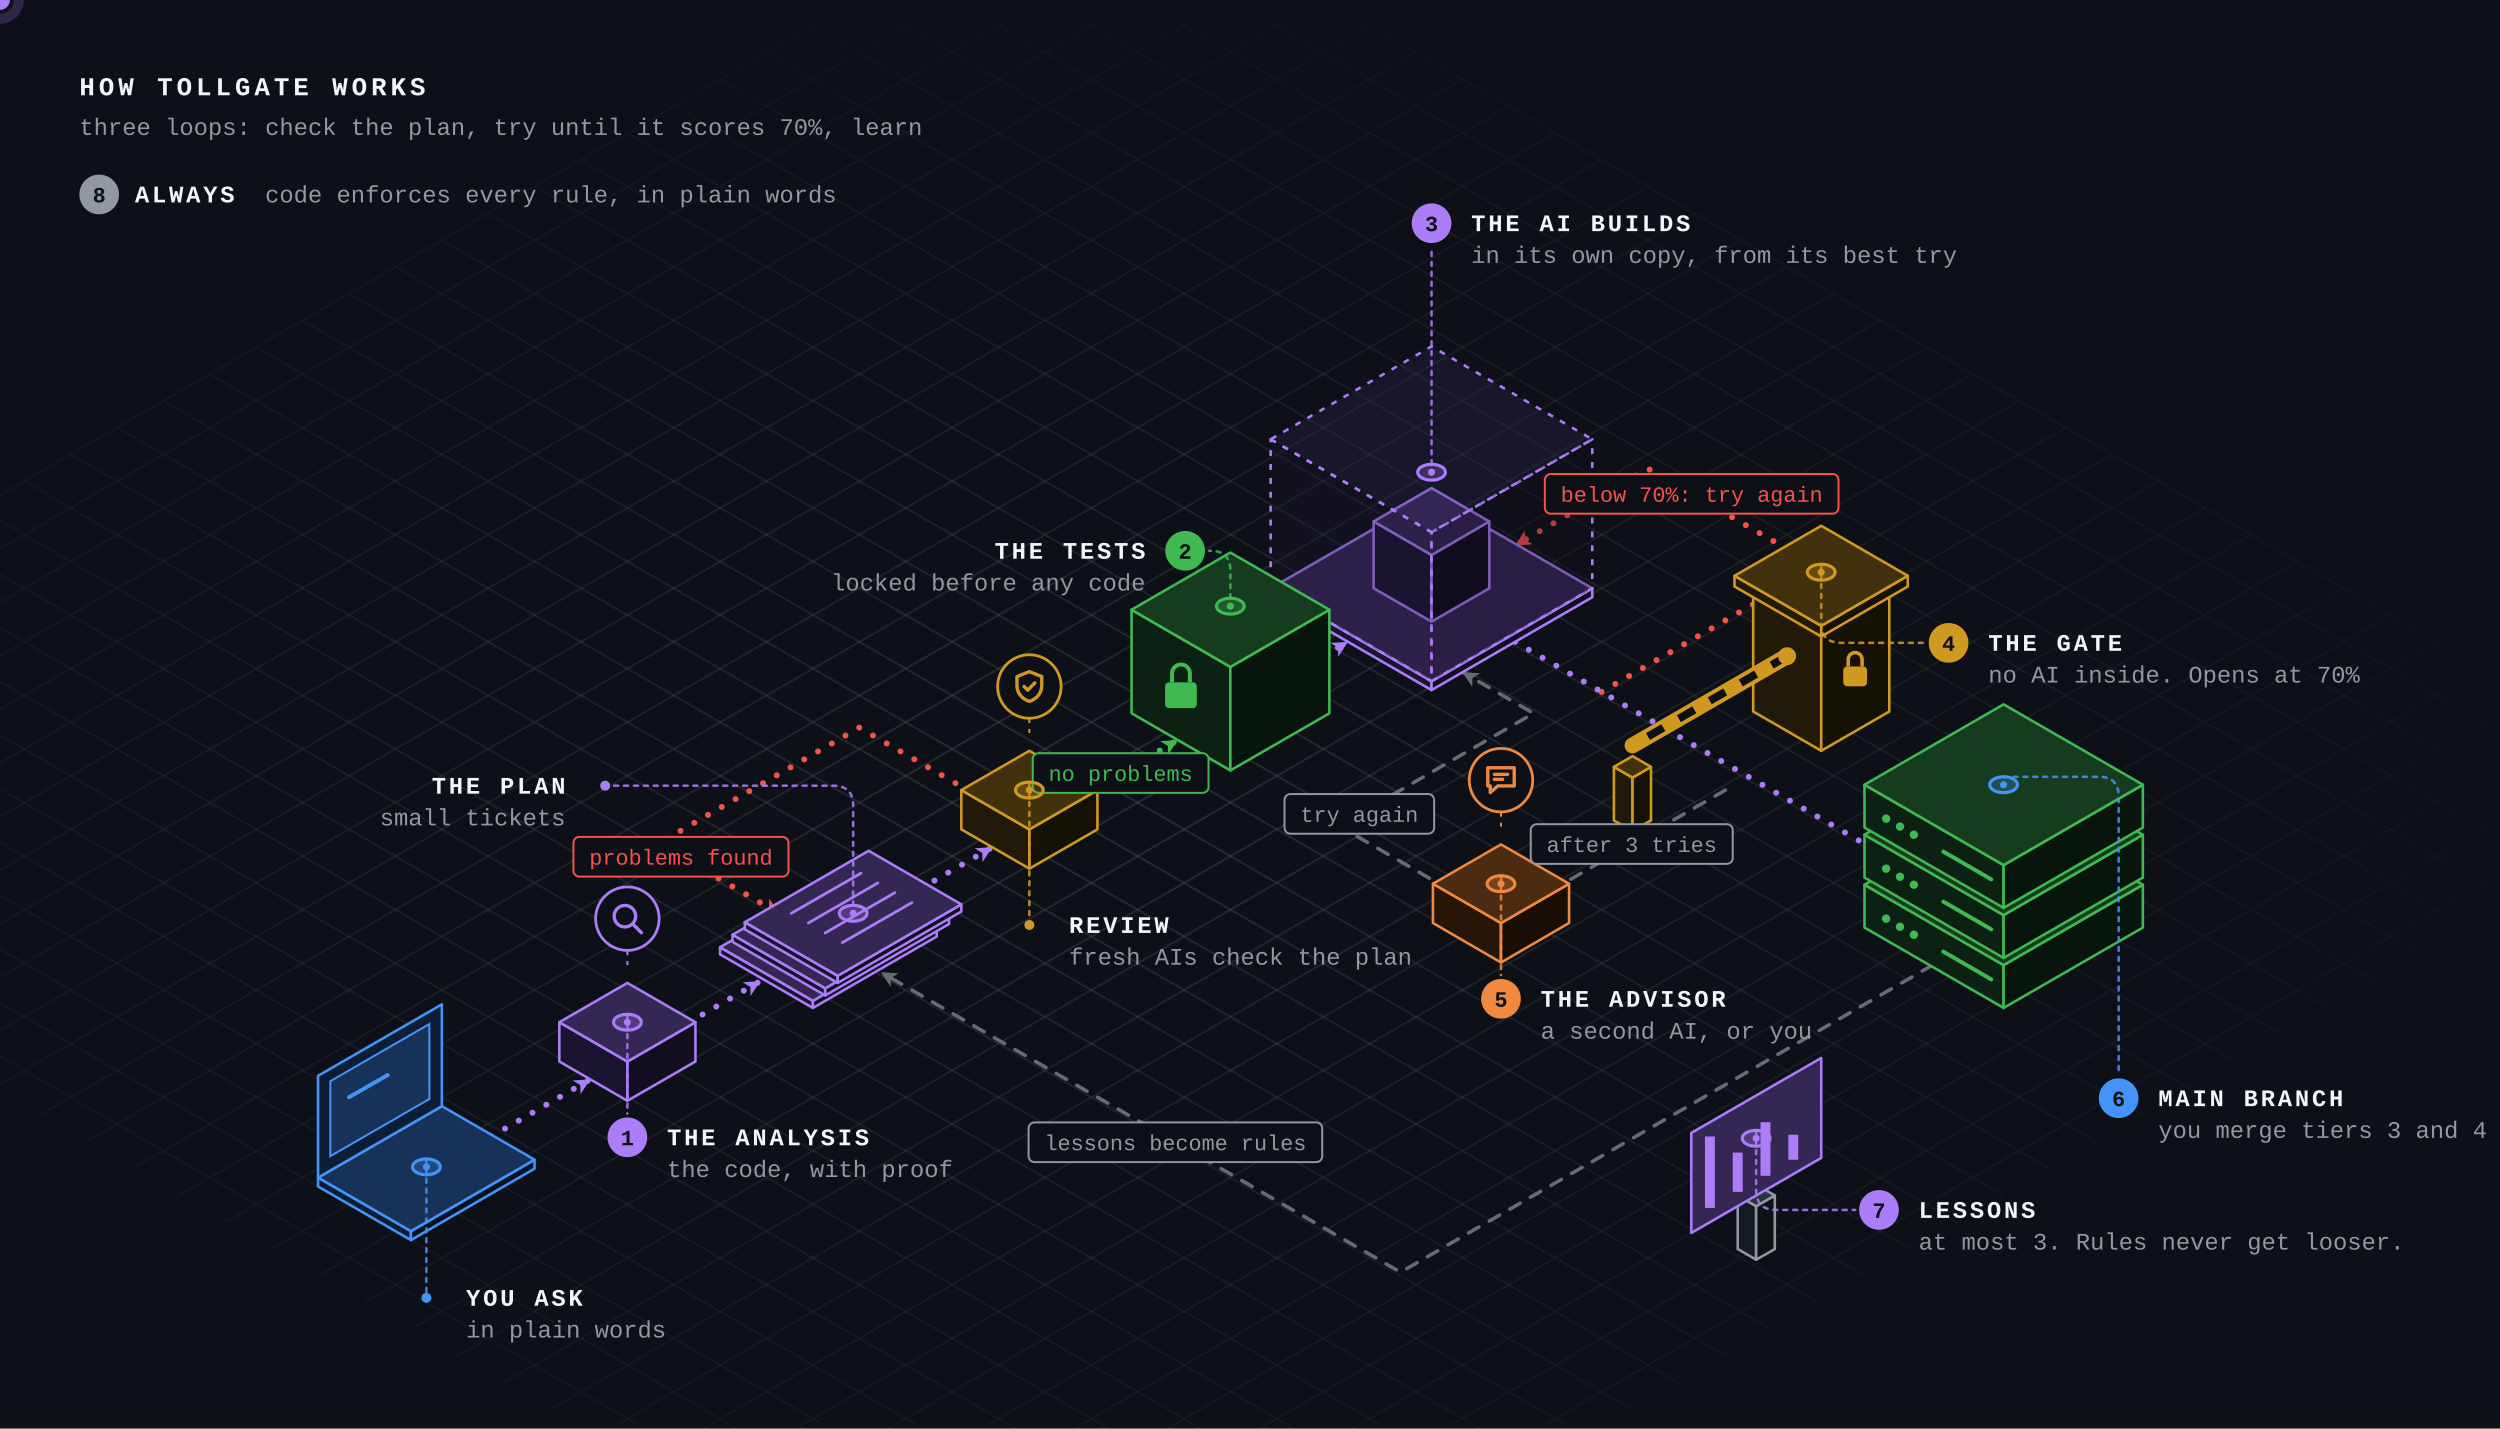
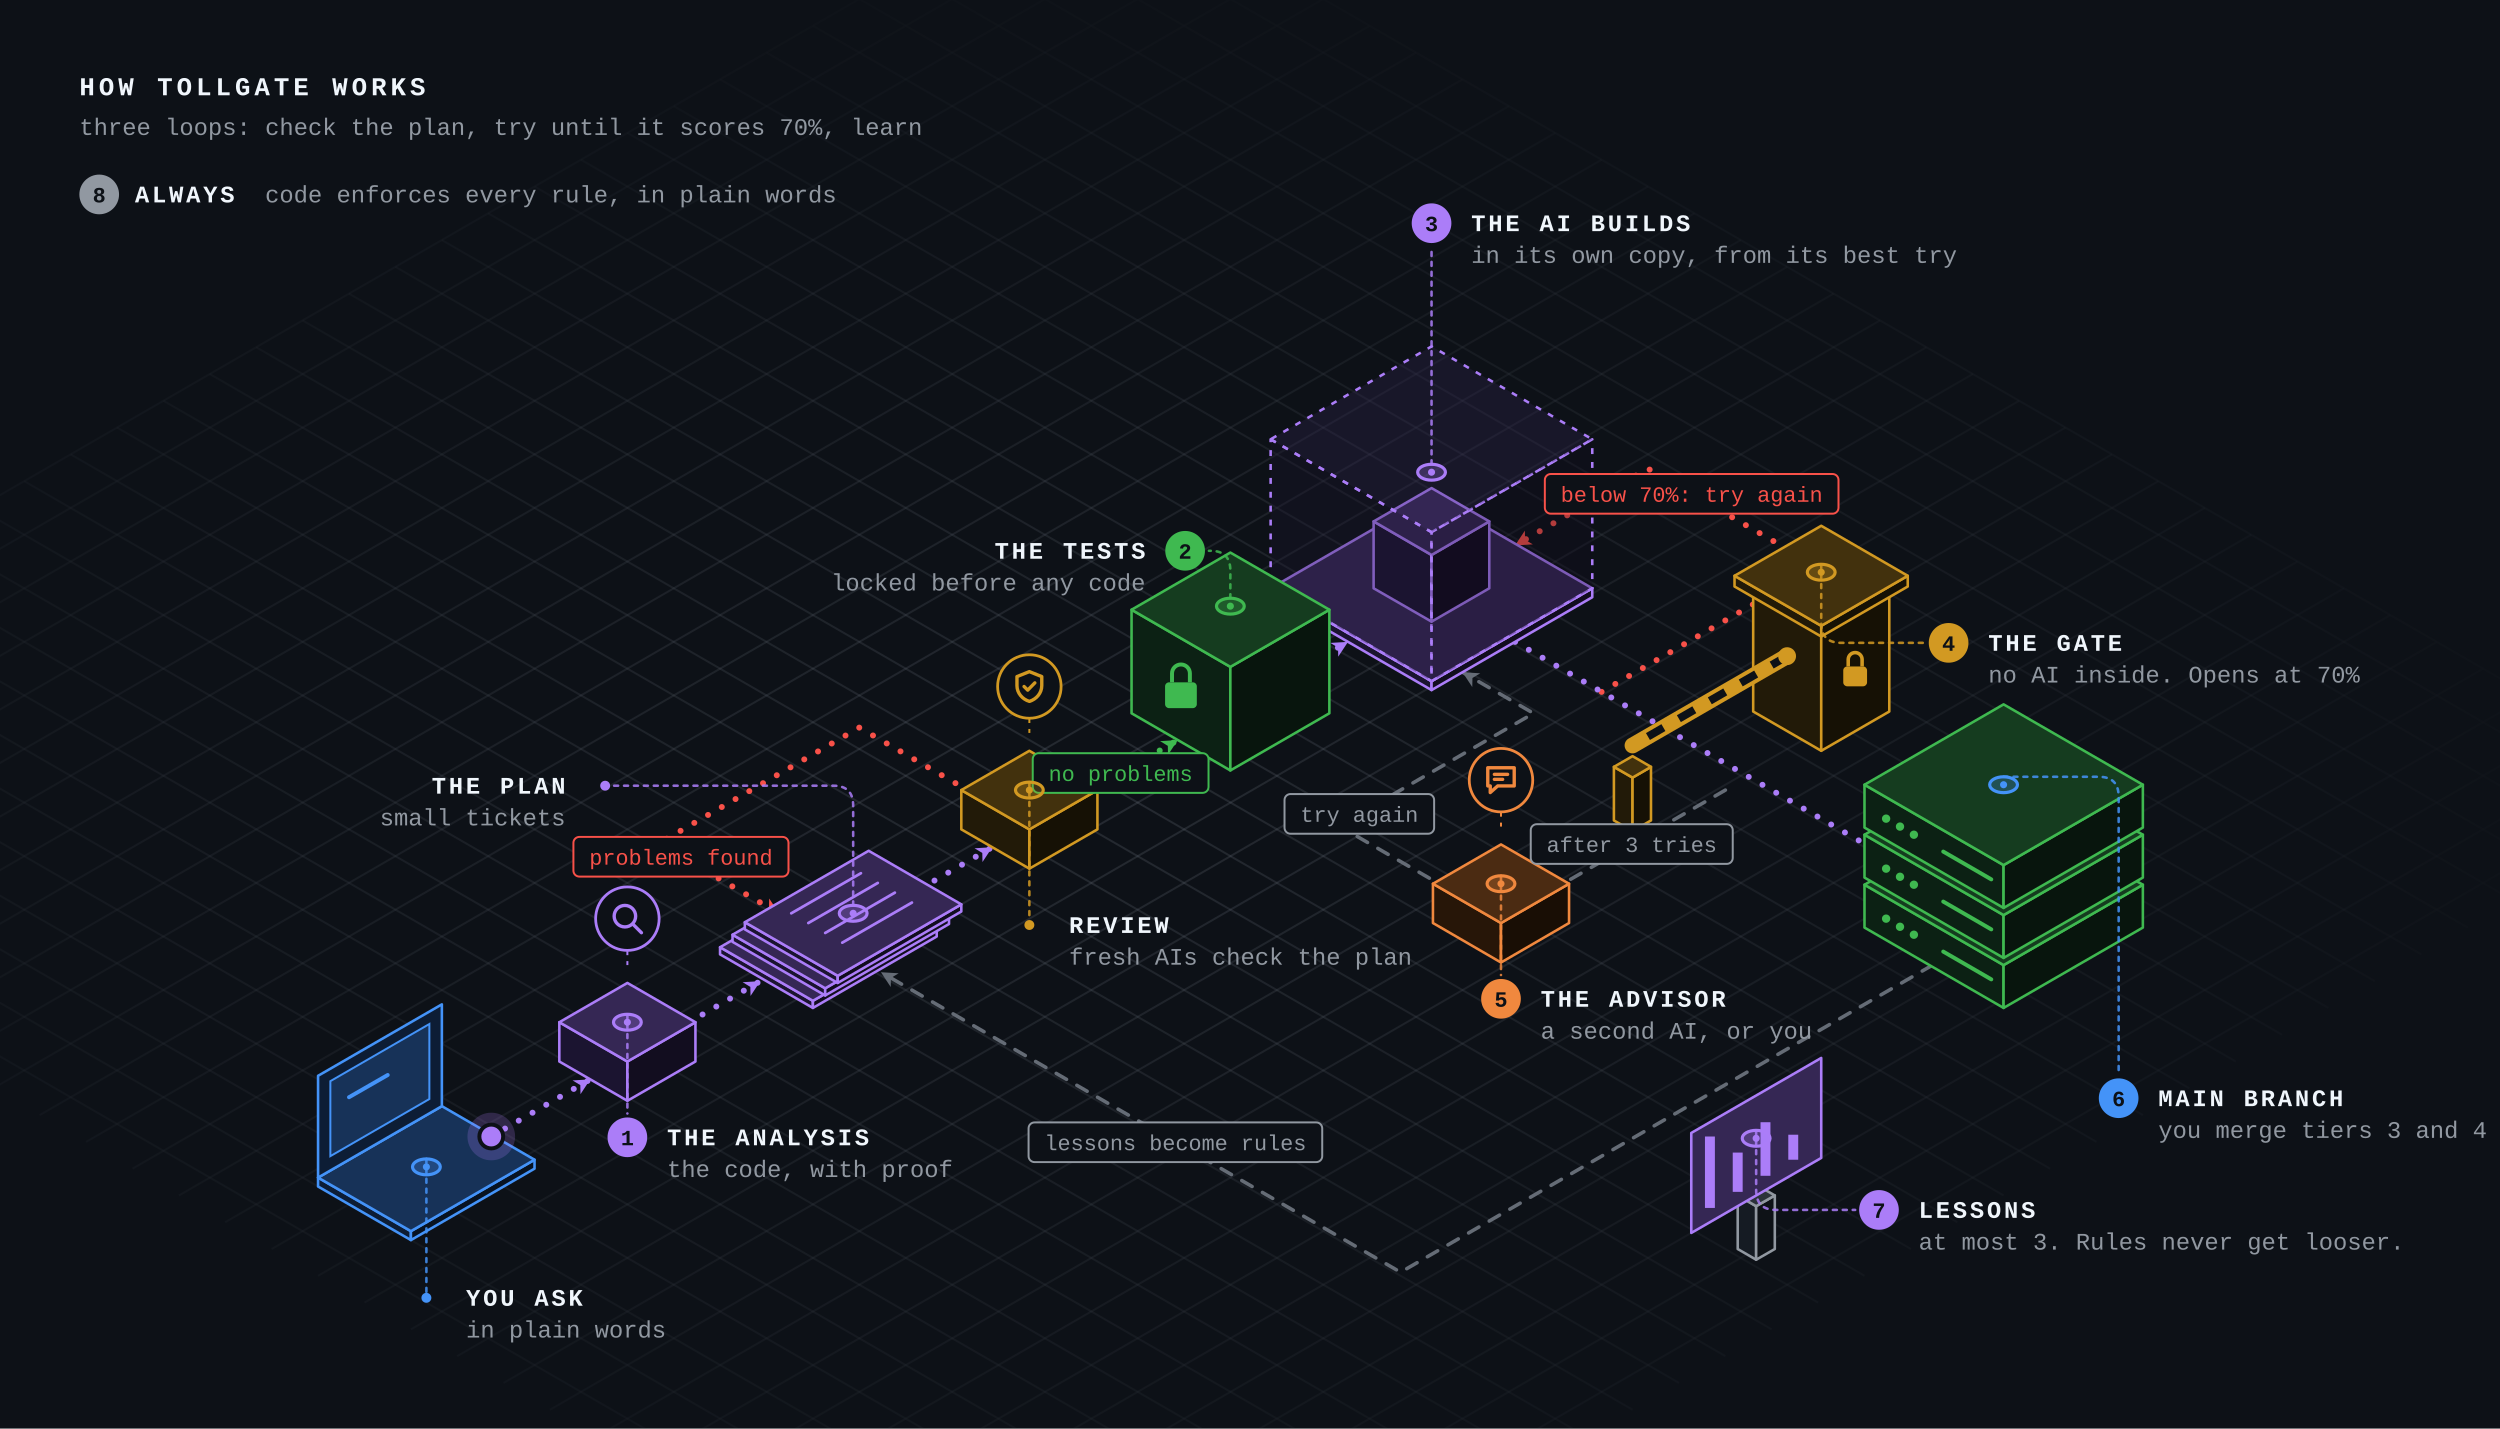
<svg xmlns="http://www.w3.org/2000/svg" viewBox="0 0 1260 720" width="1260" height="720" role="img" aria-labelledby="title desc" font-family="ui-monospace, SFMono-Regular, 'JetBrains Mono', 'Cascadia Mono', Menlo, Consolas, 'Liberation Mono', monospace">
  <defs>
    <radialGradient id="glow" cx="0.437" cy="0.556" r="0.6">
      <stop offset="0" stop-color="#fff" stop-opacity="1" />
      <stop offset="1" stop-color="#fff" stop-opacity="0" />
    </radialGradient>
    <mask id="fade">
      <rect width="1260" height="720" fill="url(#glow)" />
    </mask>
    <marker id="arrow-main" viewBox="0 0 10 10" refX="9" refY="5" markerWidth="10" markerHeight="10" markerUnits="userSpaceOnUse" orient="auto-start-reverse">
      <path d="M1,1 L9,5 L1,9 L3.2,5 z" fill="#ab7df8" />
    </marker>
    <marker id="arrow-side" viewBox="0 0 10 10" refX="9" refY="5" markerWidth="10" markerHeight="10" markerUnits="userSpaceOnUse" orient="auto-start-reverse">
      <path d="M1,1 L9,5 L1,9 L3.2,5 z" fill="#656c76" />
    </marker>
    <marker id="arrow-fail" viewBox="0 0 10 10" refX="9" refY="5" markerWidth="10" markerHeight="10" markerUnits="userSpaceOnUse" orient="auto-start-reverse">
      <path d="M1,1 L9,5 L1,9 L3.2,5 z" fill="#f85149" />
    </marker>
    <marker id="arrow-pass" viewBox="0 0 10 10" refX="9" refY="5" markerWidth="10" markerHeight="10" markerUnits="userSpaceOnUse" orient="auto-start-reverse">
      <path d="M1,1 L9,5 L1,9 L3.2,5 z" fill="#3fb950" />
    </marker>
  </defs>
  <style>.main{stroke-width:3;stroke-dasharray:0 8;animation:flow .8s linear infinite}.side{stroke-width:1.8;stroke-dasharray:6 6;animation:side 1.6s linear infinite}@keyframes flow{to{stroke-dashoffset:-8}}@keyframes side{to{stroke-dashoffset:-12}}.still-arm{display:none}.pulse{transform-box:fill-box;transform-origin:center;opacity:0;animation:pulse 4.2s ease-out infinite}@keyframes pulse{0%{transform:scale(1);opacity:.8}25%{transform:scale(2.5);opacity:0}100%{opacity:0}}@media (prefers-reduced-motion:reduce){.main,.side,.pulse{animation:none}.ticket,.moving-arm{display:none}.still-arm{display:inline}}</style>
  <rect width="1260" height="720" fill="#0d1117" />
  <g mask="url(#fade)">
    <line x1="550.0" y1="-68.0" x2="-260.6" y2="400.0" stroke="#656c76" stroke-opacity="0.28" stroke-width="1" />
    <line x1="550.0" y1="-68.0" x2="1360.6" y2="400.0" stroke="#656c76" stroke-opacity="0.28" stroke-width="1" />
    <line x1="573.4" y1="-54.5" x2="-237.2" y2="413.5" stroke="#656c76" stroke-opacity="0.28" stroke-width="1" />
    <line x1="526.6" y1="-54.5" x2="1337.2" y2="413.5" stroke="#656c76" stroke-opacity="0.28" stroke-width="1" />
    <line x1="596.8" y1="-41.0" x2="-213.8" y2="427.0" stroke="#656c76" stroke-opacity="0.28" stroke-width="1" />
    <line x1="503.2" y1="-41.0" x2="1313.8" y2="427.0" stroke="#656c76" stroke-opacity="0.28" stroke-width="1" />
    <line x1="620.1" y1="-27.5" x2="-190.4" y2="440.5" stroke="#656c76" stroke-opacity="0.28" stroke-width="1" />
    <line x1="479.9" y1="-27.5" x2="1290.4" y2="440.5" stroke="#656c76" stroke-opacity="0.28" stroke-width="1" />
    <line x1="643.5" y1="-14.0" x2="-167.0" y2="454.0" stroke="#656c76" stroke-opacity="0.28" stroke-width="1" />
    <line x1="456.5" y1="-14.0" x2="1267.0" y2="454.0" stroke="#656c76" stroke-opacity="0.28" stroke-width="1" />
    <line x1="666.9" y1="-0.5" x2="-143.7" y2="467.5" stroke="#656c76" stroke-opacity="0.28" stroke-width="1" />
    <line x1="433.1" y1="-0.5" x2="1243.7" y2="467.5" stroke="#656c76" stroke-opacity="0.28" stroke-width="1" />
    <line x1="690.3" y1="13.0" x2="-120.3" y2="481.0" stroke="#656c76" stroke-opacity="0.28" stroke-width="1" />
    <line x1="409.7" y1="13.0" x2="1220.3" y2="481.0" stroke="#656c76" stroke-opacity="0.28" stroke-width="1" />
    <line x1="713.7" y1="26.5" x2="-96.9" y2="494.5" stroke="#656c76" stroke-opacity="0.28" stroke-width="1" />
    <line x1="386.3" y1="26.5" x2="1196.9" y2="494.5" stroke="#656c76" stroke-opacity="0.28" stroke-width="1" />
    <line x1="737.1" y1="40.0" x2="-73.5" y2="508.0" stroke="#656c76" stroke-opacity="0.28" stroke-width="1" />
    <line x1="362.9" y1="40.0" x2="1173.5" y2="508.0" stroke="#656c76" stroke-opacity="0.28" stroke-width="1" />
    <line x1="760.4" y1="53.5" x2="-50.1" y2="521.5" stroke="#656c76" stroke-opacity="0.28" stroke-width="1" />
    <line x1="339.6" y1="53.5" x2="1150.1" y2="521.5" stroke="#656c76" stroke-opacity="0.28" stroke-width="1" />
    <line x1="783.8" y1="67.0" x2="-26.8" y2="535.0" stroke="#656c76" stroke-opacity="0.28" stroke-width="1" />
    <line x1="316.2" y1="67.0" x2="1126.8" y2="535.0" stroke="#656c76" stroke-opacity="0.28" stroke-width="1" />
    <line x1="807.2" y1="80.5" x2="-3.4" y2="548.5" stroke="#656c76" stroke-opacity="0.28" stroke-width="1" />
    <line x1="292.8" y1="80.5" x2="1103.4" y2="548.5" stroke="#656c76" stroke-opacity="0.28" stroke-width="1" />
    <line x1="830.6" y1="94.0" x2="20.0" y2="562.0" stroke="#656c76" stroke-opacity="0.28" stroke-width="1" />
    <line x1="269.4" y1="94.0" x2="1080.0" y2="562.0" stroke="#656c76" stroke-opacity="0.28" stroke-width="1" />
    <line x1="854.0" y1="107.5" x2="43.4" y2="575.5" stroke="#656c76" stroke-opacity="0.28" stroke-width="1" />
    <line x1="246.0" y1="107.5" x2="1056.6" y2="575.5" stroke="#656c76" stroke-opacity="0.28" stroke-width="1" />
    <line x1="877.3" y1="121.0" x2="66.8" y2="589.0" stroke="#656c76" stroke-opacity="0.28" stroke-width="1" />
    <line x1="222.7" y1="121.0" x2="1033.2" y2="589.0" stroke="#656c76" stroke-opacity="0.28" stroke-width="1" />
    <line x1="900.7" y1="134.5" x2="90.2" y2="602.5" stroke="#656c76" stroke-opacity="0.28" stroke-width="1" />
    <line x1="199.3" y1="134.5" x2="1009.8" y2="602.5" stroke="#656c76" stroke-opacity="0.28" stroke-width="1" />
    <line x1="924.1" y1="148.0" x2="113.5" y2="616.0" stroke="#656c76" stroke-opacity="0.28" stroke-width="1" />
    <line x1="175.9" y1="148.0" x2="986.5" y2="616.0" stroke="#656c76" stroke-opacity="0.28" stroke-width="1" />
    <line x1="947.5" y1="161.5" x2="136.9" y2="629.5" stroke="#656c76" stroke-opacity="0.28" stroke-width="1" />
    <line x1="152.5" y1="161.5" x2="963.1" y2="629.5" stroke="#656c76" stroke-opacity="0.28" stroke-width="1" />
    <line x1="970.9" y1="175.0" x2="160.3" y2="643.0" stroke="#656c76" stroke-opacity="0.28" stroke-width="1" />
    <line x1="129.1" y1="175.0" x2="939.7" y2="643.0" stroke="#656c76" stroke-opacity="0.28" stroke-width="1" />
    <line x1="994.3" y1="188.5" x2="183.7" y2="656.5" stroke="#656c76" stroke-opacity="0.28" stroke-width="1" />
    <line x1="105.7" y1="188.5" x2="916.3" y2="656.5" stroke="#656c76" stroke-opacity="0.28" stroke-width="1" />
    <line x1="1017.6" y1="202.0" x2="207.1" y2="670.0" stroke="#656c76" stroke-opacity="0.28" stroke-width="1" />
    <line x1="82.4" y1="202.0" x2="892.9" y2="670.0" stroke="#656c76" stroke-opacity="0.28" stroke-width="1" />
    <line x1="1041.0" y1="215.5" x2="230.4" y2="683.5" stroke="#656c76" stroke-opacity="0.28" stroke-width="1" />
    <line x1="59.0" y1="215.5" x2="869.6" y2="683.5" stroke="#656c76" stroke-opacity="0.28" stroke-width="1" />
    <line x1="1064.4" y1="229.0" x2="253.8" y2="697.0" stroke="#656c76" stroke-opacity="0.28" stroke-width="1" />
    <line x1="35.6" y1="229.0" x2="846.2" y2="697.0" stroke="#656c76" stroke-opacity="0.28" stroke-width="1" />
    <line x1="1087.8" y1="242.5" x2="277.2" y2="710.5" stroke="#656c76" stroke-opacity="0.28" stroke-width="1" />
    <line x1="12.2" y1="242.5" x2="822.8" y2="710.5" stroke="#656c76" stroke-opacity="0.28" stroke-width="1" />
    <line x1="1111.2" y1="256.0" x2="300.6" y2="724.0" stroke="#656c76" stroke-opacity="0.28" stroke-width="1" />
    <line x1="-11.2" y1="256.0" x2="799.4" y2="724.0" stroke="#656c76" stroke-opacity="0.28" stroke-width="1" />
    <line x1="1134.6" y1="269.5" x2="324.0" y2="737.5" stroke="#656c76" stroke-opacity="0.28" stroke-width="1" />
    <line x1="-34.6" y1="269.5" x2="776.0" y2="737.5" stroke="#656c76" stroke-opacity="0.28" stroke-width="1" />
    <line x1="1157.9" y1="283.0" x2="347.4" y2="751.0" stroke="#656c76" stroke-opacity="0.28" stroke-width="1" />
    <line x1="-57.9" y1="283.0" x2="752.6" y2="751.0" stroke="#656c76" stroke-opacity="0.28" stroke-width="1" />
    <line x1="1181.3" y1="296.5" x2="370.7" y2="764.5" stroke="#656c76" stroke-opacity="0.28" stroke-width="1" />
    <line x1="-81.3" y1="296.5" x2="729.3" y2="764.5" stroke="#656c76" stroke-opacity="0.28" stroke-width="1" />
    <line x1="1204.7" y1="310.0" x2="394.1" y2="778.0" stroke="#656c76" stroke-opacity="0.28" stroke-width="1" />
    <line x1="-104.7" y1="310.0" x2="705.9" y2="778.0" stroke="#656c76" stroke-opacity="0.28" stroke-width="1" />
    <line x1="1228.1" y1="323.5" x2="417.5" y2="791.5" stroke="#656c76" stroke-opacity="0.28" stroke-width="1" />
    <line x1="-128.1" y1="323.5" x2="682.5" y2="791.5" stroke="#656c76" stroke-opacity="0.28" stroke-width="1" />
    <line x1="1251.5" y1="337.0" x2="440.9" y2="805.0" stroke="#656c76" stroke-opacity="0.28" stroke-width="1" />
    <line x1="-151.5" y1="337.0" x2="659.1" y2="805.0" stroke="#656c76" stroke-opacity="0.28" stroke-width="1" />
    <line x1="1274.8" y1="350.5" x2="464.3" y2="818.5" stroke="#656c76" stroke-opacity="0.28" stroke-width="1" />
    <line x1="-174.8" y1="350.5" x2="635.7" y2="818.5" stroke="#656c76" stroke-opacity="0.28" stroke-width="1" />
    <line x1="1298.2" y1="364.0" x2="487.6" y2="832.0" stroke="#656c76" stroke-opacity="0.28" stroke-width="1" />
    <line x1="-198.2" y1="364.0" x2="612.4" y2="832.0" stroke="#656c76" stroke-opacity="0.28" stroke-width="1" />
    <line x1="1321.6" y1="377.5" x2="511.0" y2="845.5" stroke="#656c76" stroke-opacity="0.28" stroke-width="1" />
    <line x1="-221.6" y1="377.5" x2="589.0" y2="845.5" stroke="#656c76" stroke-opacity="0.28" stroke-width="1" />
    <line x1="1345.0" y1="391.0" x2="534.4" y2="859.0" stroke="#656c76" stroke-opacity="0.28" stroke-width="1" />
    <line x1="-245.0" y1="391.0" x2="565.6" y2="859.0" stroke="#656c76" stroke-opacity="0.28" stroke-width="1" />
  </g>
-   <polyline class="main" points="495.4,402.7 433.1,366.7 331.8,425.2 392.6,460.3" fill="none" stroke="#f85149" stroke-linecap="round" stroke-linejoin="round" marker-end="url(#arrow-fail)" />
-   <polyline class="main" points="807.2,348.7 916.3,285.7 830.6,236.2 763.6,274.9" fill="none" stroke="#f85149" stroke-linecap="round" stroke-linejoin="round" marker-end="url(#arrow-fail)" />
-   <polyline class="side" points="974.0,486.4 705.9,641.2 444.0,490.0" fill="none" stroke="#656c76" stroke-linecap="round" stroke-linejoin="round" marker-end="url(#arrow-side)" />
-   <polyline class="side" points="869.6,398.2 775.2,452.6" fill="none" stroke="#656c76" stroke-linecap="round" stroke-linejoin="round" marker-end="url(#arrow-side)" />
-   <polyline class="side" points="730.8,448.6 674.7,416.2 772.9,359.5 737.1,338.8" fill="none" stroke="#656c76" stroke-linecap="round" stroke-linejoin="round" marker-end="url(#arrow-side)" />
-   <polyline class="main" points="450.2,455.8 500.1,427.0" fill="none" stroke="#ab7df8" stroke-linecap="round" stroke-linejoin="round" marker-end="url(#arrow-main)" />
-   <polyline class="main" points="536.0,406.3 593.6,373.0" fill="none" stroke="#3fb950" stroke-linecap="round" stroke-linejoin="round" marker-end="url(#arrow-pass)" />
-   <polyline class="main" points="646.6,342.4 679.4,323.5" fill="none" stroke="#ab7df8" stroke-linecap="round" stroke-linejoin="round" marker-end="url(#arrow-main)" />
-   <polyline class="main" points="763.6,323.5 973.2,444.6" fill="none" stroke="#ab7df8" stroke-linecap="round" stroke-linejoin="round" marker-end="url(#arrow-main)" />
-   <polyline class="main" points="247.6,572.8 297.5,544.0" fill="none" stroke="#ab7df8" stroke-linecap="round" stroke-linejoin="round" marker-end="url(#arrow-main)" />
-   <polyline class="main" points="333.3,523.3 383.2,494.5" fill="none" stroke="#ab7df8" stroke-linecap="round" stroke-linejoin="round" marker-end="url(#arrow-main)" />
+   <polyline class="main" data-lane="1" points="495.4,402.7 433.1,366.7 331.8,425.2 392.6,460.3" fill="none" stroke="#f85149" stroke-linecap="round" stroke-linejoin="round" marker-end="url(#arrow-fail)" />
+   <polyline class="main" data-lane="2" points="807.2,348.7 916.3,285.7 830.6,236.2 763.6,274.9" fill="none" stroke="#f85149" stroke-linecap="round" stroke-linejoin="round" marker-end="url(#arrow-fail)" />
+   <polyline class="side" data-lane="3" points="974.0,486.4 705.9,641.2 444.0,490.0" fill="none" stroke="#656c76" stroke-linecap="round" stroke-linejoin="round" marker-end="url(#arrow-side)" />
+   <polyline class="side" data-lane="4" points="869.6,398.2 775.2,452.6" fill="none" stroke="#656c76" stroke-linecap="round" stroke-linejoin="round" marker-end="url(#arrow-side)" />
+   <polyline class="side" data-lane="5" points="730.8,448.6 674.7,416.2 772.9,359.5 737.1,338.8" fill="none" stroke="#656c76" stroke-linecap="round" stroke-linejoin="round" marker-end="url(#arrow-side)" />
+   <polyline class="main" data-lane="6" points="450.2,455.8 500.1,427.0" fill="none" stroke="#ab7df8" stroke-linecap="round" stroke-linejoin="round" marker-end="url(#arrow-main)" />
+   <polyline class="main" data-lane="7" points="536.0,406.3 593.6,373.0" fill="none" stroke="#3fb950" stroke-linecap="round" stroke-linejoin="round" marker-end="url(#arrow-pass)" />
+   <polyline class="main" data-lane="8" points="646.6,342.4 679.4,323.5" fill="none" stroke="#ab7df8" stroke-linecap="round" stroke-linejoin="round" marker-end="url(#arrow-main)" />
+   <polyline class="main" data-lane="9" points="763.6,323.5 973.2,444.6" fill="none" stroke="#ab7df8" stroke-linecap="round" stroke-linejoin="round" marker-end="url(#arrow-main)" />
+   <polyline class="main" data-lane="10" points="247.6,572.8 297.5,544.0" fill="none" stroke="#ab7df8" stroke-linecap="round" stroke-linejoin="round" marker-end="url(#arrow-main)" />
+   <polyline class="main" data-lane="11" points="333.3,523.3 383.2,494.5" fill="none" stroke="#ab7df8" stroke-linecap="round" stroke-linejoin="round" marker-end="url(#arrow-main)" />
  <polygon points="640.4,296.5 721.5,343.3 721.5,347.8 640.4,301.0" fill="#1b1430" stroke="#ab7df8" stroke-width="1.3" stroke-linejoin="round" />
  <polygon points="721.5,343.3 802.5,296.5 802.5,301.0 721.5,347.8" fill="#120d1f" stroke="#ab7df8" stroke-width="1.3" stroke-linejoin="round" />
  <polygon points="640.4,296.5 721.5,343.3 802.5,296.5 721.5,249.7" fill="#352754" stroke="#ab7df8" stroke-width="1.3" stroke-linejoin="round" />
  <polygon points="692.3,262.8 721.5,279.7 721.5,313.3 692.3,296.5" fill="#1b1430" stroke="#ab7df8" stroke-width="1.3" stroke-linejoin="round" />
  <polygon points="721.5,279.7 750.6,262.8 750.6,296.5 721.5,313.3" fill="#120d1f" stroke="#ab7df8" stroke-width="1.3" stroke-linejoin="round" />
  <polygon points="692.3,262.8 721.5,279.7 750.6,262.8 721.5,246.0" fill="#352754" stroke="#ab7df8" stroke-width="1.3" stroke-linejoin="round" />
  <polygon points="640.4,221.4 721.5,268.2 721.5,343.3 640.4,296.5" fill="#1b1430" stroke="#ab7df8" stroke-width="1.3" stroke-linejoin="round" fill-opacity="0.3" stroke-dasharray="3 4" />
  <polygon points="721.5,268.2 802.5,221.4 802.5,296.5 721.5,343.3" fill="#120d1f" stroke="#ab7df8" stroke-width="1.3" stroke-linejoin="round" fill-opacity="0.3" stroke-dasharray="3 4" />
  <polygon points="640.4,221.4 721.5,268.2 802.5,221.4 721.5,174.6" fill="#352754" stroke="#ab7df8" stroke-width="1.3" stroke-linejoin="round" fill-opacity="0.3" stroke-dasharray="3 4" />
  <polygon points="883.6,295.6 917.9,315.4 917.9,378.4 883.6,358.6" fill="#221a08" stroke="#d29922" stroke-width="1.3" stroke-linejoin="round" />
  <polygon points="917.9,315.4 952.2,295.6 952.2,358.6 917.9,378.4" fill="#161105" stroke="#d29922" stroke-width="1.3" stroke-linejoin="round" />
  <polygon points="883.6,295.6 917.9,315.4 952.2,295.6 917.9,275.8" fill="#42310d" stroke="#d29922" stroke-width="1.3" stroke-linejoin="round" />
  <polygon points="874.2,290.2 917.9,315.4 917.9,320.8 874.2,295.6" fill="#221a08" stroke="#d29922" stroke-width="1.3" stroke-linejoin="round" />
  <polygon points="917.9,315.4 961.5,290.2 961.5,295.6 917.9,320.8" fill="#161105" stroke="#d29922" stroke-width="1.3" stroke-linejoin="round" />
  <polygon points="874.2,290.2 917.9,315.4 961.5,290.2 917.9,265.0" fill="#42310d" stroke="#d29922" stroke-width="1.3" stroke-linejoin="round" />
  <rect x="929.0" y="335.9" width="12" height="10" rx="2" fill="#d29922" />
  <path d="M931.5,335.9 v-3.5 a3.5,3.5 0 0 1 7,0 v3.5" fill="none" stroke="#d29922" stroke-width="1.8" />
  <polygon points="813.4,386.5 822.8,391.9 822.8,418.9 813.4,413.5" fill="#221a08" stroke="#d29922" stroke-width="1.3" stroke-linejoin="round" />
  <polygon points="822.8,391.9 832.1,386.5 832.1,413.5 822.8,418.9" fill="#161105" stroke="#d29922" stroke-width="1.3" stroke-linejoin="round" />
  <polygon points="813.4,386.5 822.8,391.9 832.1,386.5 822.8,381.1" fill="#42310d" stroke="#d29922" stroke-width="1.3" stroke-linejoin="round" />
  <g class="moving-arm">
    <line x1="900.7" y1="330.7" x2="822.8" y2="375.7" stroke="#d29922" stroke-width="8" stroke-linecap="round" />
    <line x1="900.7" y1="330.7" x2="822.8" y2="375.7" stroke="#0d1117" stroke-width="4" stroke-dasharray="9 9" />
    <animateTransform attributeName="transform" type="rotate" values="0 900.7 330.7;0 900.7 330.7;80 900.7 330.7;80 900.7 330.7;0 900.7 330.7;0 900.7 330.7" keyTimes="0;0.724;0.752;0.867;0.895;1" dur="15.73s" repeatCount="indefinite" />
  </g>
  <g class="still-arm">
    <line x1="900.7" y1="330.7" x2="822.8" y2="375.7" stroke="#d29922" stroke-width="8" stroke-linecap="round" />
    <line x1="900.7" y1="330.7" x2="822.8" y2="375.7" stroke="#0d1117" stroke-width="4" stroke-dasharray="9 9" />
  </g>
  <circle cx="900.7" cy="330.7" r="4.5" fill="#d29922" />
  <polygon points="570.3,307.3 620.1,336.1 620.1,388.3 570.3,359.5" fill="#0c2114" stroke="#3fb950" stroke-width="1.3" stroke-linejoin="round" />
  <polygon points="620.1,336.1 670.0,307.3 670.0,359.5 620.1,388.3" fill="#08150d" stroke="#3fb950" stroke-width="1.3" stroke-linejoin="round" />
  <polygon points="570.3,307.3 620.1,336.1 670.0,307.3 620.1,278.5" fill="#153c1f" stroke="#3fb950" stroke-width="1.3" stroke-linejoin="round" />
  <rect x="587.2" y="343.9" width="16" height="13" rx="2" fill="#3fb950" />
  <path d="M590.7,343.9 v-4.5 a4.5,4.5 0 0 1 9,0 v4.5" fill="none" stroke="#3fb950" stroke-width="2" />
  <polygon points="484.5,398.2 518.8,418.0 518.8,437.8 484.5,418.0" fill="#221a08" stroke="#d29922" stroke-width="1.3" stroke-linejoin="round" />
  <polygon points="518.8,418.0 553.1,398.2 553.1,418.0 518.8,437.8" fill="#161105" stroke="#d29922" stroke-width="1.3" stroke-linejoin="round" />
  <polygon points="484.5,398.2 518.8,418.0 553.1,398.2 518.8,378.4" fill="#42310d" stroke="#d29922" stroke-width="1.3" stroke-linejoin="round" />
  <line x1="518.8" y1="369.4" x2="518.8" y2="362.0" stroke="#d29922" stroke-width="1" stroke-dasharray="2 3" />
  <circle cx="518.8" cy="346.0" r="16" fill="#0d1117" stroke="#d29922" stroke-width="1.4" />
  <g transform="translate(508.8,336.0) scale(0.8333)" fill="none" stroke="#d29922" stroke-width="2.04" stroke-linecap="round" stroke-linejoin="round">
    <path d="M12 3l7.5 3v5.5c0 4.4-3.2 8.2-7.5 9.5c-4.3-1.3-7.5-5.1-7.5-9.5V6z" />
    <path d="M8.8 12l2.2 2.2l4.3-4.4" />
  </g>
  <polygon points="722.2,445.4 756.5,465.2 756.5,485.1 722.2,465.2" fill="#271608" stroke="#f0883e" stroke-width="1.3" stroke-linejoin="round" />
  <polygon points="756.5,465.2 790.8,445.4 790.8,465.2 756.5,485.1" fill="#190e05" stroke="#f0883e" stroke-width="1.3" stroke-linejoin="round" />
  <polygon points="722.2,445.4 756.5,465.2 790.8,445.4 756.5,425.6" fill="#4b2b12" stroke="#f0883e" stroke-width="1.3" stroke-linejoin="round" />
  <line x1="756.5" y1="416.6" x2="756.5" y2="409.2" stroke="#f0883e" stroke-width="1" stroke-dasharray="2 3" />
  <circle cx="756.5" cy="393.2" r="16" fill="#0d1117" stroke="#f0883e" stroke-width="1.4" />
  <g transform="translate(746.5,383.2) scale(0.8333)" fill="none" stroke="#f0883e" stroke-width="2.04" stroke-linecap="round" stroke-linejoin="round">
    <path d="M4 4.5h16v11H10l-4.5 4v-4H4z" />
    <path d="M8 8.5h8M8 11.5h5" />
  </g>
  <polygon points="939.7,445.9 1009.8,486.4 1009.8,508.0 939.7,467.5" fill="#0c2114" stroke="#3fb950" stroke-width="1.3" stroke-linejoin="round" />
  <polygon points="1009.8,486.4 1080.0,445.9 1080.0,467.5 1009.8,508.0" fill="#08150d" stroke="#3fb950" stroke-width="1.3" stroke-linejoin="round" />
  <polygon points="939.7,445.9 1009.8,486.4 1080.0,445.9 1009.8,405.4" fill="#153c1f" stroke="#3fb950" stroke-width="1.3" stroke-linejoin="round" />
  <circle cx="950.6" cy="463.0" r="2.1" fill="#3fb950" />
  <circle cx="957.6" cy="467.1" r="2.1" fill="#3fb950" />
  <circle cx="964.6" cy="471.1" r="2.1" fill="#3fb950" />
  <line x1="979.4" y1="479.6" x2="1003.6" y2="493.6" stroke="#3fb950" stroke-width="2" stroke-linecap="round" />
  <polygon points="939.7,420.7 1009.8,461.2 1009.8,482.8 939.7,442.3" fill="#0c2114" stroke="#3fb950" stroke-width="1.3" stroke-linejoin="round" />
  <polygon points="1009.8,461.2 1080.0,420.7 1080.0,442.3 1009.8,482.8" fill="#08150d" stroke="#3fb950" stroke-width="1.3" stroke-linejoin="round" />
  <polygon points="939.7,420.7 1009.8,461.2 1080.0,420.7 1009.8,380.2" fill="#153c1f" stroke="#3fb950" stroke-width="1.3" stroke-linejoin="round" />
  <circle cx="950.6" cy="437.8" r="2.1" fill="#3fb950" />
  <circle cx="957.6" cy="441.9" r="2.1" fill="#3fb950" />
  <circle cx="964.6" cy="445.9" r="2.1" fill="#3fb950" />
  <line x1="979.4" y1="454.4" x2="1003.6" y2="468.4" stroke="#3fb950" stroke-width="2" stroke-linecap="round" />
  <polygon points="939.7,395.5 1009.8,436.0 1009.8,457.6 939.7,417.1" fill="#0c2114" stroke="#3fb950" stroke-width="1.3" stroke-linejoin="round" />
  <polygon points="1009.8,436.0 1080.0,395.5 1080.0,417.1 1009.8,457.6" fill="#08150d" stroke="#3fb950" stroke-width="1.3" stroke-linejoin="round" />
  <polygon points="939.7,395.5 1009.8,436.0 1080.0,395.5 1009.8,355.0" fill="#153c1f" stroke="#3fb950" stroke-width="1.3" stroke-linejoin="round" />
  <circle cx="950.6" cy="412.6" r="2.1" fill="#3fb950" />
  <circle cx="957.6" cy="416.6" r="2.1" fill="#3fb950" />
  <circle cx="964.6" cy="420.7" r="2.1" fill="#3fb950" />
  <line x1="979.4" y1="429.2" x2="1003.6" y2="443.2" stroke="#3fb950" stroke-width="2" stroke-linecap="round" />
  <polygon points="362.9,477.4 409.7,504.4 409.7,508.0 362.9,481.0" fill="#1b1430" stroke="#ab7df8" stroke-width="1.3" stroke-linejoin="round" />
  <polygon points="409.7,504.4 472.1,468.4 472.1,472.0 409.7,508.0" fill="#120d1f" stroke="#ab7df8" stroke-width="1.3" stroke-linejoin="round" />
  <polygon points="362.9,477.4 409.7,504.4 472.1,468.4 425.3,441.4" fill="#352754" stroke="#ab7df8" stroke-width="1.3" stroke-linejoin="round" />
  <polygon points="369.2,471.1 415.9,498.1 415.9,501.7 369.2,474.7" fill="#1b1430" stroke="#ab7df8" stroke-width="1.3" stroke-linejoin="round" />
  <polygon points="415.9,498.1 478.3,462.1 478.3,465.7 415.9,501.7" fill="#120d1f" stroke="#ab7df8" stroke-width="1.3" stroke-linejoin="round" />
  <polygon points="369.2,471.1 415.9,498.1 478.3,462.1 431.5,435.1" fill="#352754" stroke="#ab7df8" stroke-width="1.3" stroke-linejoin="round" />
  <polygon points="375.4,464.8 422.2,491.8 422.2,495.4 375.4,468.4" fill="#1b1430" stroke="#ab7df8" stroke-width="1.3" stroke-linejoin="round" />
  <polygon points="422.2,491.8 484.5,455.8 484.5,459.4 422.2,495.4" fill="#120d1f" stroke="#ab7df8" stroke-width="1.3" stroke-linejoin="round" />
  <polygon points="375.4,464.8 422.2,491.8 484.5,455.8 437.8,428.8" fill="#352754" stroke="#ab7df8" stroke-width="1.3" stroke-linejoin="round" />
  <line x1="433.9" y1="440.1" x2="398.8" y2="460.3" stroke="#ab7df8" stroke-width="1.4" stroke-linecap="round" />
  <line x1="442.4" y1="445.0" x2="407.4" y2="465.2" stroke="#ab7df8" stroke-width="1.4" stroke-linecap="round" />
  <line x1="451.0" y1="449.9" x2="415.9" y2="470.2" stroke="#ab7df8" stroke-width="1.4" stroke-linecap="round" />
  <line x1="459.6" y1="454.9" x2="424.5" y2="475.1" stroke="#ab7df8" stroke-width="1.4" stroke-linecap="round" />
  <polygon points="281.9,515.2 316.2,535.0 316.2,554.8 281.9,535.0" fill="#1b1430" stroke="#ab7df8" stroke-width="1.3" stroke-linejoin="round" />
  <polygon points="316.2,535.0 350.5,515.2 350.5,535.0 316.2,554.8" fill="#120d1f" stroke="#ab7df8" stroke-width="1.3" stroke-linejoin="round" />
  <polygon points="281.9,515.2 316.2,535.0 350.5,515.2 316.2,495.4" fill="#352754" stroke="#ab7df8" stroke-width="1.3" stroke-linejoin="round" />
  <line x1="316.2" y1="486.4" x2="316.2" y2="479.0" stroke="#ab7df8" stroke-width="1" stroke-dasharray="2 3" />
  <circle cx="316.2" cy="463.0" r="16" fill="#0d1117" stroke="#ab7df8" stroke-width="1.4" />
  <g transform="translate(306.2,453.0) scale(0.8333)" fill="none" stroke="#ab7df8" stroke-width="2.04" stroke-linecap="round" stroke-linejoin="round">
    <path d="M10.5 4a6.5 6.5 0 1 0 0 13a6.5 6.5 0 1 0 0-13z" />
    <path d="M15.5 15.5l5 5" />
  </g>
  <polygon points="160.3,593.5 207.1,620.5 207.1,625.0 160.3,598.0" fill="#0d1d35" stroke="#4493f8" stroke-width="1.3" stroke-linejoin="round" />
  <polygon points="207.1,620.5 269.4,584.5 269.4,589.0 207.1,625.0" fill="#081322" stroke="#4493f8" stroke-width="1.3" stroke-linejoin="round" />
  <polygon points="160.3,593.5 207.1,620.5 269.4,584.5 222.7,557.5" fill="#173258" stroke="#4493f8" stroke-width="1.3" stroke-linejoin="round" />
  <polygon points="222.7,557.5 160.3,593.5 160.3,542.2 222.7,506.2" fill="#0d1d35" stroke="#4493f8" stroke-width="1.3" stroke-linejoin="round" />
  <polygon points="216.4,553.9 166.5,582.7 166.5,544.9 216.4,516.1" fill="#173258" stroke="#4493f8" stroke-width="1" />
  <line x1="175.9" y1="553.0" x2="195.4" y2="541.8" stroke="#4493f8" stroke-width="2" stroke-linecap="round" />
  <polygon points="875.8,602.5 885.1,607.9 885.1,634.9 875.8,629.5" fill="#151b23" stroke="#9198a1" stroke-width="1.3" stroke-linejoin="round" />
  <polygon points="885.1,607.9 894.5,602.5 894.5,629.5 885.1,634.9" fill="#0e1217" stroke="#9198a1" stroke-width="1.3" stroke-linejoin="round" />
  <polygon points="875.8,602.5 885.1,607.9 894.5,602.5 885.1,597.1" fill="#2b323a" stroke="#9198a1" stroke-width="1.3" stroke-linejoin="round" />
  <polygon points="917.9,583.6 852.4,621.4 852.4,571.0 917.9,533.2" fill="#352754" stroke="#ab7df8" stroke-width="1.3" stroke-linejoin="round" />
  <line x1="903.8" y1="584.5" x2="903.8" y2="571.9" stroke="#ab7df8" stroke-width="5" />
  <line x1="889.8" y1="592.6" x2="889.8" y2="565.6" stroke="#ab7df8" stroke-width="5" />
  <line x1="875.8" y1="600.7" x2="875.8" y2="580.9" stroke="#ab7df8" stroke-width="5" />
  <line x1="861.8" y1="608.8" x2="861.8" y2="572.8" stroke="#ab7df8" stroke-width="5" />
  <text x="40" y="48" font-size="13" font-weight="700" letter-spacing="2" fill="#f0f6fc">HOW TOLLGATE WORKS</text>
  <text x="40" y="68" font-size="12" fill="#9198a1">three loops: check the plan, try until it scores 70%, learn</text>
  <g class="pin" data-n="8">
    <circle cx="50.0" cy="98.0" r="10" fill="#9198a1" />
    <text x="50.0" y="102.0" text-anchor="middle" font-size="11" font-weight="700" fill="#0d1117">8</text>
    <text x="68.0" y="102.0" font-size="12" font-weight="700" letter-spacing="1.4" fill="#f0f6fc">ALWAYS</text>
    <text x="133.6" y="102.0" font-size="12" fill="#9198a1">code enforces every rule, in plain words</text>
  </g>
-   <rect x="289.0" y="421.8" width="108.4" height="20" rx="3" fill="#0d1117" stroke="#f85149" />
+   <rect class="pill" data-lane="1" x="289.0" y="421.8" width="108.4" height="20" rx="3" fill="#0d1117" stroke="#f85149" />
  <text x="343.2" y="435.8" text-anchor="middle" font-size="11" fill="#f85149">problems found</text>
-   <rect x="778.6" y="238.9" width="148.0" height="20" rx="3" fill="#0d1117" stroke="#f85149" />
+   <rect class="pill" data-lane="2" x="778.6" y="238.9" width="148.0" height="20" rx="3" fill="#0d1117" stroke="#f85149" />
  <text x="852.6" y="252.9" text-anchor="middle" font-size="11" fill="#f85149">below 70%: try again</text>
-   <rect x="518.4" y="565.7" width="148.0" height="20" rx="3" fill="#0d1117" stroke="#9198a1" />
+   <rect class="pill" data-lane="3" x="518.4" y="565.7" width="148.0" height="20" rx="3" fill="#0d1117" stroke="#9198a1" />
  <text x="592.4" y="579.7" text-anchor="middle" font-size="11" fill="#9198a1">lessons become rules</text>
-   <rect x="771.5" y="415.4" width="101.8" height="20" rx="3" fill="#0d1117" stroke="#9198a1" />
+   <rect class="pill" data-lane="4" x="771.5" y="415.4" width="101.8" height="20" rx="3" fill="#0d1117" stroke="#9198a1" />
  <text x="822.4" y="429.4" text-anchor="middle" font-size="11" fill="#9198a1">after 3 tries</text>
-   <rect x="647.4" y="400.2" width="75.4" height="20" rx="3" fill="#0d1117" stroke="#9198a1" />
+   <rect class="pill" data-lane="5" x="647.4" y="400.2" width="75.4" height="20" rx="3" fill="#0d1117" stroke="#9198a1" />
  <text x="685.1" y="414.2" text-anchor="middle" font-size="11" fill="#9198a1">try again</text>
-   <rect x="520.5" y="379.6" width="88.6" height="20" rx="3" fill="#0d1117" stroke="#3fb950" />
+   <rect class="pill" data-lane="7" x="520.5" y="379.6" width="88.6" height="20" rx="3" fill="#0d1117" stroke="#3fb950" />
  <text x="564.8" y="393.6" text-anchor="middle" font-size="11" fill="#3fb950">no problems</text>
  <g class="pin" data-n="">
    <path d="M214.9,584.1 L214.9,651.1" fill="none" stroke="#4493f8" stroke-width="1.3" stroke-opacity="0.85" stroke-dasharray="2 3" stroke-linecap="round" />
    <ellipse cx="214.9" cy="588.1" rx="7" ry="4" fill="#4493f8" fill-opacity="0.25" stroke="#4493f8" stroke-width="1.6" />
    <circle cx="214.9" cy="588.1" r="1.8" fill="#4493f8" />
    <circle cx="214.9" cy="654.1" r="2.5" fill="#4493f8" />
    <text x="234.9" y="658.1" text-anchor="start" font-size="12" font-weight="700" letter-spacing="1.4" fill="#f0f6fc">YOU ASK</text>
    <text x="234.9" y="674.1" text-anchor="start" font-size="12" fill="#9198a1">in plain words</text>
  </g>
  <g class="pin" data-n="1">
    <path d="M316.2,511.2 L316.2,561.2" fill="none" stroke="#ab7df8" stroke-width="1.3" stroke-opacity="0.85" stroke-dasharray="2 3" stroke-linecap="round" />
    <ellipse cx="316.2" cy="515.2" rx="7" ry="4" fill="#ab7df8" fill-opacity="0.25" stroke="#ab7df8" stroke-width="1.6" />
    <circle cx="316.2" cy="515.2" r="1.8" fill="#ab7df8" />
    <ellipse class="pulse" cx="316.2" cy="515.2" rx="7" ry="4" fill="none" stroke="#ab7df8" stroke-width="1.2" style="animation-delay:0.0s" />
    <circle cx="316.2" cy="573.2" r="10" fill="#ab7df8" />
    <text x="316.2" y="577.2" text-anchor="middle" font-size="11" font-weight="700" fill="#0d1117">1</text>
    <text x="336.2" y="577.2" text-anchor="start" font-size="12" font-weight="700" letter-spacing="1.4" fill="#f0f6fc">THE ANALYSIS</text>
    <text x="336.2" y="593.2" text-anchor="start" font-size="12" fill="#9198a1">the code, with proof</text>
  </g>
  <g class="pin" data-n="">
    <path d="M430.0,456.3 L430.0,406.0 Q430.0,396.0 420.0,396.0 L308.0,396.0" fill="none" stroke="#ab7df8" stroke-width="1.3" stroke-opacity="0.85" stroke-dasharray="2 3" stroke-linecap="round" />
    <ellipse cx="430.0" cy="460.3" rx="7" ry="4" fill="#ab7df8" fill-opacity="0.25" stroke="#ab7df8" stroke-width="1.6" />
    <circle cx="430.0" cy="460.3" r="1.8" fill="#ab7df8" />
    <circle cx="305.0" cy="396.0" r="2.5" fill="#ab7df8" />
    <text x="285.0" y="400.0" text-anchor="end" font-size="12" font-weight="700" letter-spacing="1.4" fill="#f0f6fc">THE PLAN</text>
    <text x="285.0" y="416.0" text-anchor="end" font-size="12" fill="#9198a1">small tickets</text>
  </g>
  <g class="pin" data-n="">
    <path d="M518.8,394.2 L518.8,463.2" fill="none" stroke="#d29922" stroke-width="1.3" stroke-opacity="0.85" stroke-dasharray="2 3" stroke-linecap="round" />
    <ellipse cx="518.8" cy="398.2" rx="7" ry="4" fill="#d29922" fill-opacity="0.25" stroke="#d29922" stroke-width="1.6" />
    <circle cx="518.8" cy="398.2" r="1.8" fill="#d29922" />
    <circle cx="518.8" cy="466.2" r="2.5" fill="#d29922" />
    <text x="538.8" y="470.2" text-anchor="start" font-size="12" font-weight="700" letter-spacing="1.4" fill="#f0f6fc">REVIEW</text>
    <text x="538.8" y="486.2" text-anchor="start" font-size="12" fill="#9198a1">fresh AIs check the plan</text>
  </g>
  <g class="pin" data-n="2">
    <path d="M620.1,301.5 L620.1,287.6 Q620.1,277.6 610.1,277.6 L609.3,277.6" fill="none" stroke="#3fb950" stroke-width="1.3" stroke-opacity="0.85" stroke-dasharray="2 3" stroke-linecap="round" />
    <ellipse cx="620.1" cy="305.5" rx="7" ry="4" fill="#3fb950" fill-opacity="0.25" stroke="#3fb950" stroke-width="1.6" />
    <circle cx="620.1" cy="305.5" r="1.8" fill="#3fb950" />
    <ellipse class="pulse" cx="620.1" cy="305.5" rx="7" ry="4" fill="none" stroke="#3fb950" stroke-width="1.2" style="animation-delay:0.6s" />
    <circle cx="597.3" cy="277.6" r="10" fill="#3fb950" />
    <text x="597.3" y="281.6" text-anchor="middle" font-size="11" font-weight="700" fill="#0d1117">2</text>
    <text x="577.3" y="281.6" text-anchor="end" font-size="12" font-weight="700" letter-spacing="1.4" fill="#f0f6fc">THE TESTS</text>
    <text x="577.3" y="297.6" text-anchor="end" font-size="12" fill="#9198a1">locked before any code</text>
  </g>
  <g class="pin" data-n="3">
    <path d="M721.5,234.0 L721.5,124.5" fill="none" stroke="#ab7df8" stroke-width="1.3" stroke-opacity="0.85" stroke-dasharray="2 3" stroke-linecap="round" />
    <ellipse cx="721.5" cy="238.0" rx="7" ry="4" fill="#ab7df8" fill-opacity="0.25" stroke="#ab7df8" stroke-width="1.6" />
    <circle cx="721.5" cy="238.0" r="1.8" fill="#ab7df8" />
    <ellipse class="pulse" cx="721.5" cy="238.0" rx="7" ry="4" fill="none" stroke="#ab7df8" stroke-width="1.2" style="animation-delay:1.2s" />
    <circle cx="721.5" cy="112.5" r="10" fill="#ab7df8" />
    <text x="721.5" y="116.5" text-anchor="middle" font-size="11" font-weight="700" fill="#0d1117">3</text>
    <text x="741.5" y="116.5" text-anchor="start" font-size="12" font-weight="700" letter-spacing="1.4" fill="#f0f6fc">THE AI BUILDS</text>
    <text x="741.5" y="132.5" text-anchor="start" font-size="12" fill="#9198a1">in its own copy, from its best try</text>
  </g>
  <g class="pin" data-n="4">
    <path d="M917.9,284.4 L917.9,314.0 Q917.9,324.0 927.9,324.0 L970.1,324.0" fill="none" stroke="#d29922" stroke-width="1.3" stroke-opacity="0.85" stroke-dasharray="2 3" stroke-linecap="round" />
    <ellipse cx="917.9" cy="288.4" rx="7" ry="4" fill="#d29922" fill-opacity="0.25" stroke="#d29922" stroke-width="1.6" />
    <circle cx="917.9" cy="288.4" r="1.8" fill="#d29922" />
    <ellipse class="pulse" cx="917.9" cy="288.4" rx="7" ry="4" fill="none" stroke="#d29922" stroke-width="1.2" style="animation-delay:1.8s" />
    <circle cx="982.1" cy="324.0" r="10" fill="#d29922" />
    <text x="982.1" y="328.0" text-anchor="middle" font-size="11" font-weight="700" fill="#0d1117">4</text>
    <text x="1002.1" y="328.0" text-anchor="start" font-size="12" font-weight="700" letter-spacing="1.4" fill="#f0f6fc">THE GATE</text>
    <text x="1002.1" y="344.0" text-anchor="start" font-size="12" fill="#9198a1">no AI inside. Opens at 70%</text>
  </g>
  <g class="pin" data-n="5">
    <path d="M756.5,441.4 L756.5,491.4" fill="none" stroke="#f0883e" stroke-width="1.3" stroke-opacity="0.85" stroke-dasharray="2 3" stroke-linecap="round" />
    <ellipse cx="756.5" cy="445.4" rx="7" ry="4" fill="#f0883e" fill-opacity="0.25" stroke="#f0883e" stroke-width="1.6" />
    <circle cx="756.5" cy="445.4" r="1.8" fill="#f0883e" />
    <ellipse class="pulse" cx="756.5" cy="445.4" rx="7" ry="4" fill="none" stroke="#f0883e" stroke-width="1.2" style="animation-delay:2.4s" />
    <circle cx="756.5" cy="503.4" r="10" fill="#f0883e" />
    <text x="756.5" y="507.4" text-anchor="middle" font-size="11" font-weight="700" fill="#0d1117">5</text>
    <text x="776.5" y="507.4" text-anchor="start" font-size="12" font-weight="700" letter-spacing="1.4" fill="#f0f6fc">THE ADVISOR</text>
    <text x="776.5" y="523.5" text-anchor="start" font-size="12" fill="#9198a1">a second AI, or you</text>
  </g>
  <g class="pin" data-n="6">
    <path d="M1009.8,391.5 L1057.8,391.5 Q1067.8,391.5 1067.8,401.5 L1067.8,541.5" fill="none" stroke="#4493f8" stroke-width="1.3" stroke-opacity="0.85" stroke-dasharray="2 3" stroke-linecap="round" />
    <ellipse cx="1009.8" cy="395.5" rx="7" ry="4" fill="#4493f8" fill-opacity="0.25" stroke="#4493f8" stroke-width="1.6" />
    <circle cx="1009.8" cy="395.5" r="1.8" fill="#4493f8" />
    <ellipse class="pulse" cx="1009.8" cy="395.5" rx="7" ry="4" fill="none" stroke="#4493f8" stroke-width="1.2" style="animation-delay:3.0s" />
    <circle cx="1067.8" cy="553.5" r="10" fill="#4493f8" />
    <text x="1067.8" y="557.5" text-anchor="middle" font-size="11" font-weight="700" fill="#0d1117">6</text>
    <text x="1087.8" y="557.5" text-anchor="start" font-size="12" font-weight="700" letter-spacing="1.4" fill="#f0f6fc">MAIN BRANCH</text>
    <text x="1087.8" y="573.5" text-anchor="start" font-size="12" fill="#9198a1">you merge tiers 3 and 4</text>
  </g>
  <g class="pin" data-n="7">
    <path d="M885.1,569.7 L885.1,599.8 Q885.1,609.8 895.1,609.8 L935.0,609.8" fill="none" stroke="#ab7df8" stroke-width="1.3" stroke-opacity="0.85" stroke-dasharray="2 3" stroke-linecap="round" />
    <ellipse cx="885.1" cy="573.7" rx="7" ry="4" fill="#ab7df8" fill-opacity="0.25" stroke="#ab7df8" stroke-width="1.6" />
    <circle cx="885.1" cy="573.7" r="1.8" fill="#ab7df8" />
    <ellipse class="pulse" cx="885.1" cy="573.7" rx="7" ry="4" fill="none" stroke="#ab7df8" stroke-width="1.2" style="animation-delay:3.6s" />
    <circle cx="947.0" cy="609.8" r="10" fill="#ab7df8" />
    <text x="947.0" y="613.8" text-anchor="middle" font-size="11" font-weight="700" fill="#0d1117">7</text>
    <text x="967.0" y="613.8" text-anchor="start" font-size="12" font-weight="700" letter-spacing="1.4" fill="#f0f6fc">LESSONS</text>
    <text x="967.0" y="629.8" text-anchor="start" font-size="12" fill="#9198a1">at most 3. Rules never get looser.</text>
  </g>
-   <g class="ticket">
+   <g class="ticket" transform="translate(247.6 572.8)">
    <circle r="12" fill="#ab7df8" opacity="0.22">
      <animate attributeName="fill" values="#ab7df8;#ab7df8;#ab7df8;#3fb950;#ab7df8;#ab7df8;#f85149;#ab7df8;#3fb950" keyTimes="0;0.091;0.149;0.208;0.272;0.32;0.406;0.613;0.755" calcMode="discrete" dur="15.73s" repeatCount="indefinite" />
    </circle>
    <circle r="6" fill="#ab7df8" stroke="#0d1117" stroke-width="2">
      <animate attributeName="fill" values="#ab7df8;#ab7df8;#ab7df8;#3fb950;#ab7df8;#ab7df8;#f85149;#ab7df8;#3fb950" keyTimes="0;0.091;0.149;0.208;0.272;0.32;0.406;0.613;0.755" calcMode="discrete" dur="15.73s" repeatCount="indefinite" />
    </circle>
-     <animateMotion path="M247.6,572.8 L297.5,544.0 L333.3,523.3 L383.2,494.5 L450.2,455.8 L500.1,427.0 L536.0,406.3 L593.6,373.0 L646.6,342.4 L679.4,323.5 L763.6,323.5 L807.2,348.7 L807.2,348.7 L916.3,285.7 L830.6,236.2 L763.6,274.9 L763.6,274.9 L721.5,299.2 L763.6,323.5 L807.2,348.7 L807.2,348.7 L973.2,444.6" keyPoints="0;0;0.046;0.046;0.079;0.125;0.125;0.187;0.233;0.233;0.266;0.319;0.319;0.368;0.398;0.398;0.447;0.488;0.488;0.488;0.588;0.667;0.729;0.729;0.729;0.768;0.807;0.847;0.847;0.847;1;1;1" keyTimes="0;0.032;0.065;0.091;0.091;0.124;0.149;0.149;0.183;0.208;0.208;0.247;0.272;0.272;0.294;0.32;0.32;0.349;0.406;0.406;0.479;0.536;0.581;0.613;0.613;0.641;0.669;0.698;0.755;0.755;0.867;0.905;1" calcMode="linear" dur="15.73s" repeatCount="indefinite" />
+     <animateMotion path="M0.0,0.0 L49.9,-28.8 L85.7,-49.5 L135.6,-78.3 L202.6,-117.0 L252.5,-145.8 L288.4,-166.5 L346.1,-199.8 L399.1,-230.4 L431.8,-249.3 L516.0,-249.3 L559.6,-224.1 L559.6,-224.1 L668.7,-287.1 L583.0,-336.6 L516.0,-297.9 L516.0,-297.9 L473.9,-273.6 L516.0,-249.3 L559.6,-224.1 L559.6,-224.1 L725.6,-128.2" keyPoints="0;0;0.046;0.046;0.079;0.125;0.125;0.187;0.233;0.233;0.266;0.319;0.319;0.368;0.398;0.398;0.447;0.488;0.488;0.488;0.588;0.667;0.729;0.729;0.729;0.768;0.807;0.847;0.847;0.847;1;1;1" keyTimes="0;0.032;0.065;0.091;0.091;0.124;0.149;0.149;0.183;0.208;0.208;0.247;0.272;0.272;0.294;0.32;0.32;0.349;0.406;0.406;0.479;0.536;0.581;0.613;0.613;0.641;0.669;0.698;0.755;0.755;0.867;0.905;1" calcMode="linear" dur="15.73s" repeatCount="indefinite" />
  </g>
</svg>
